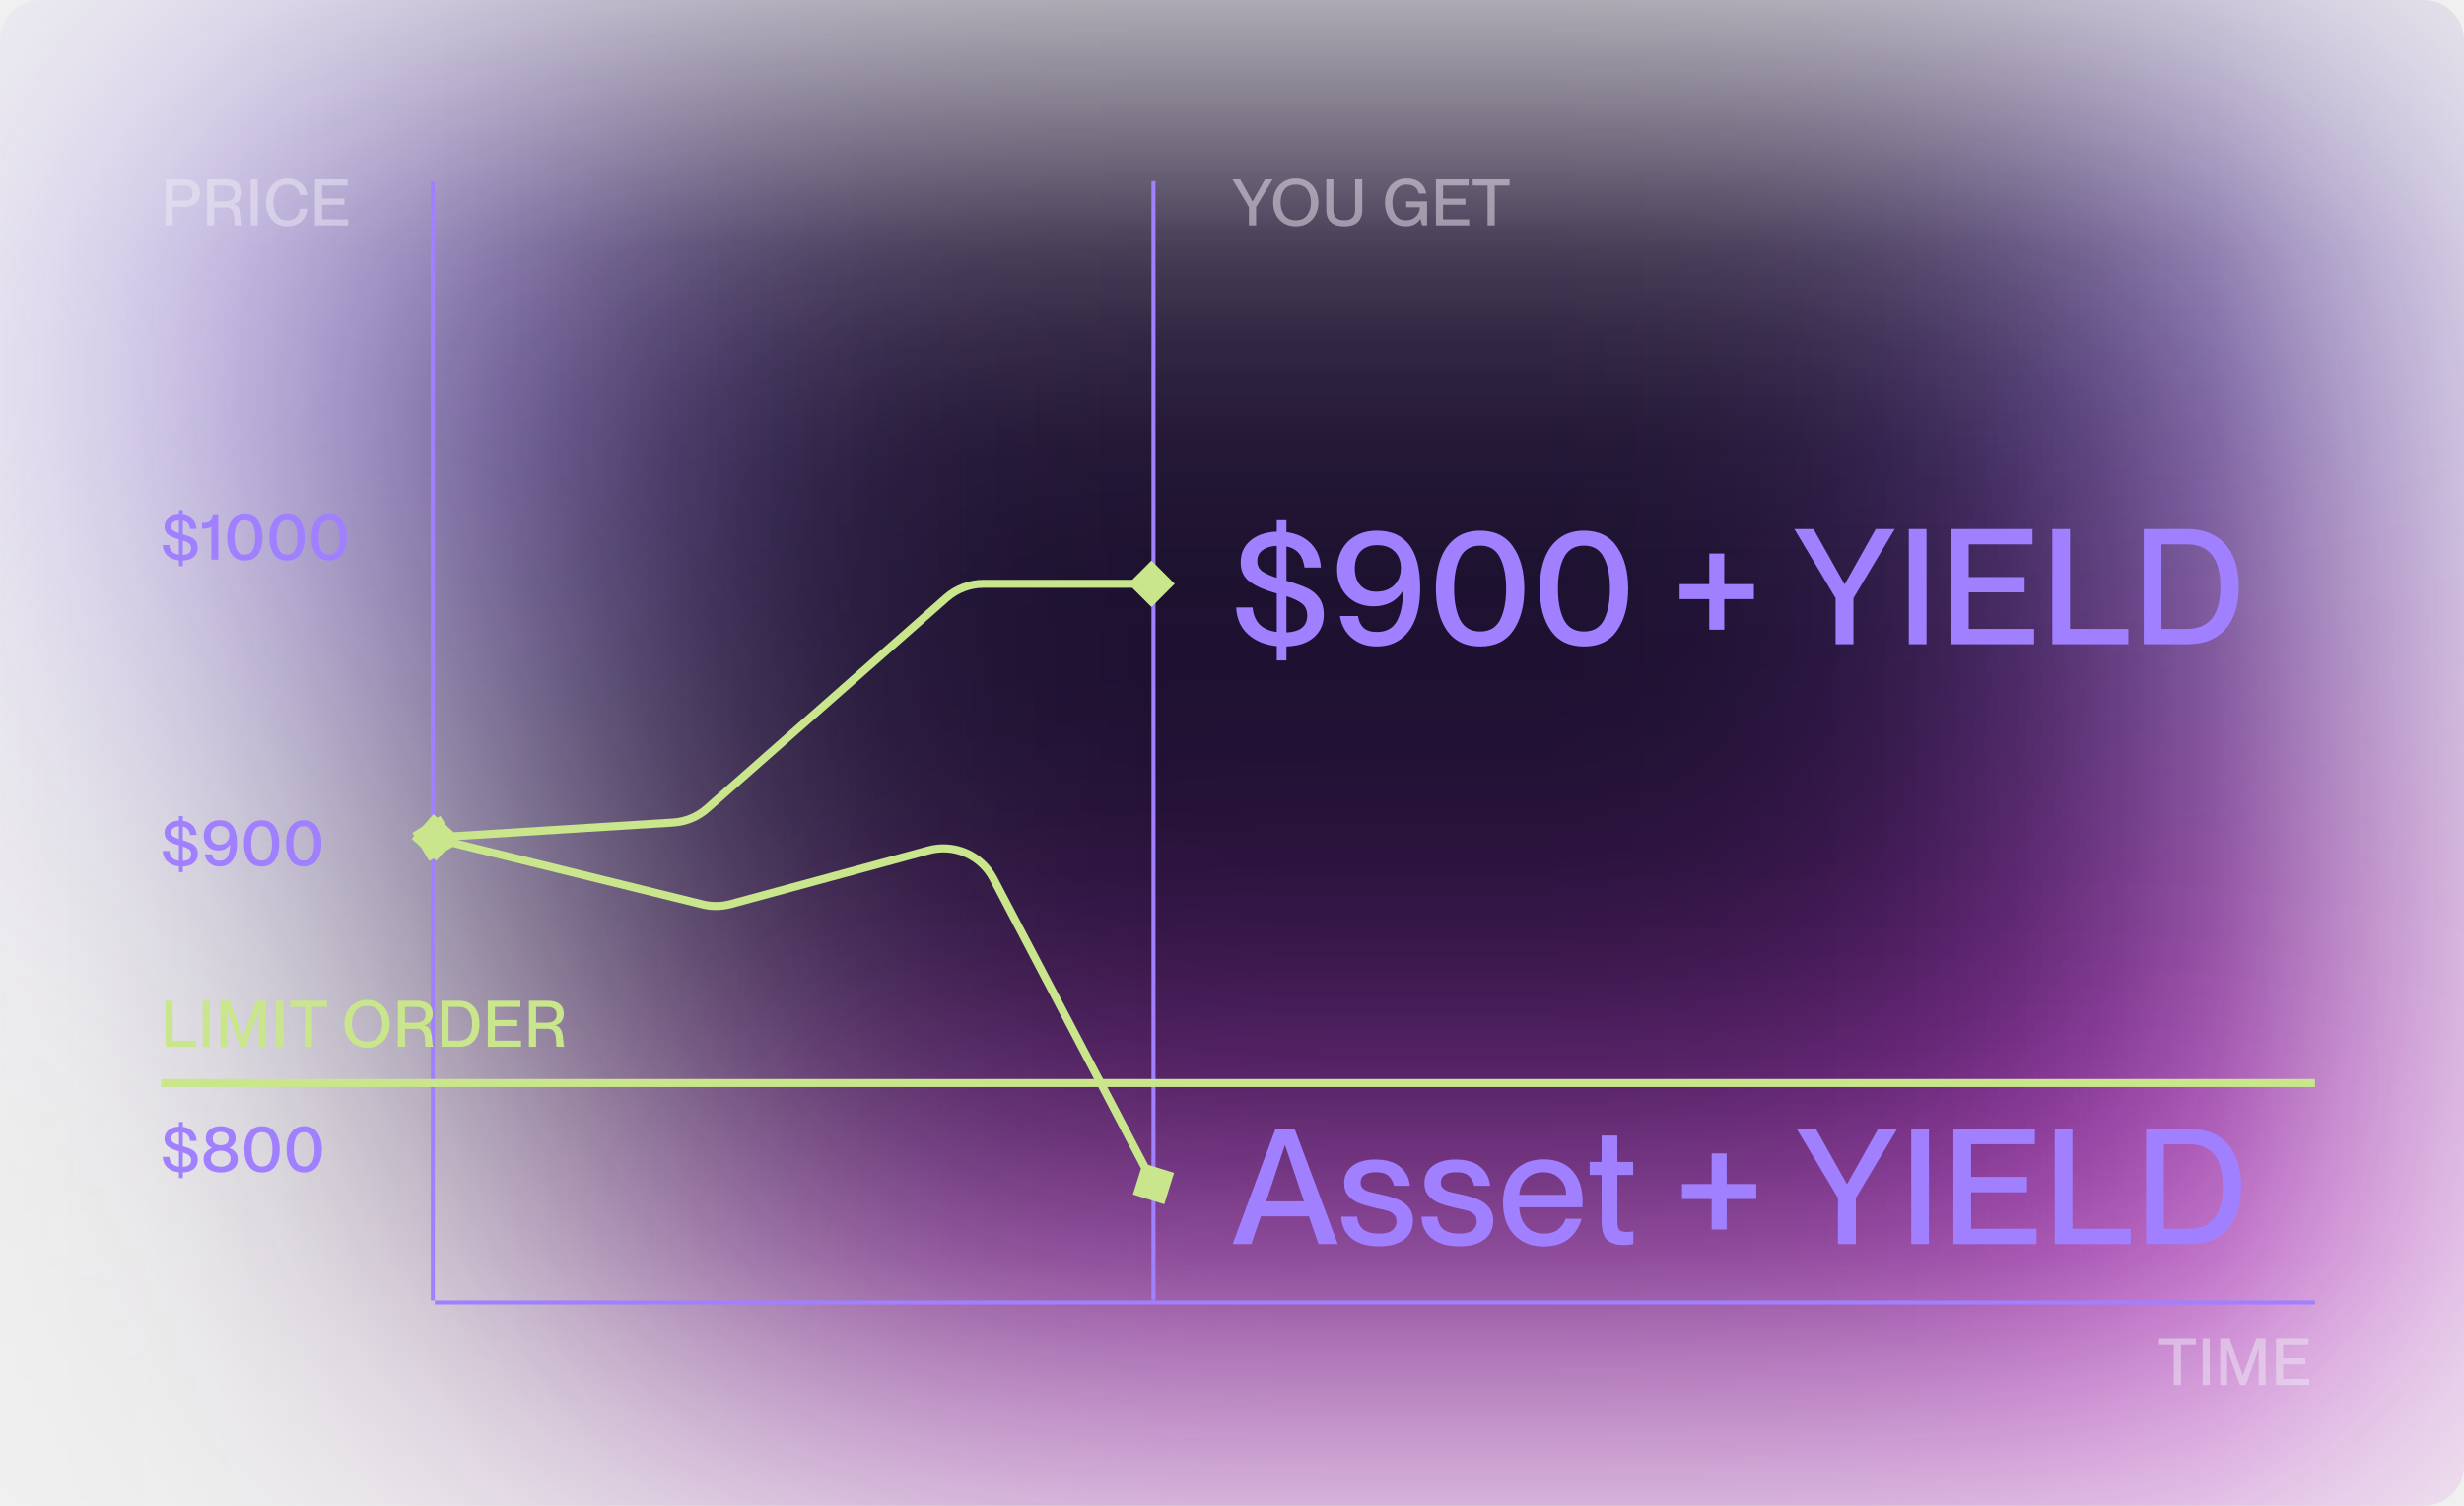
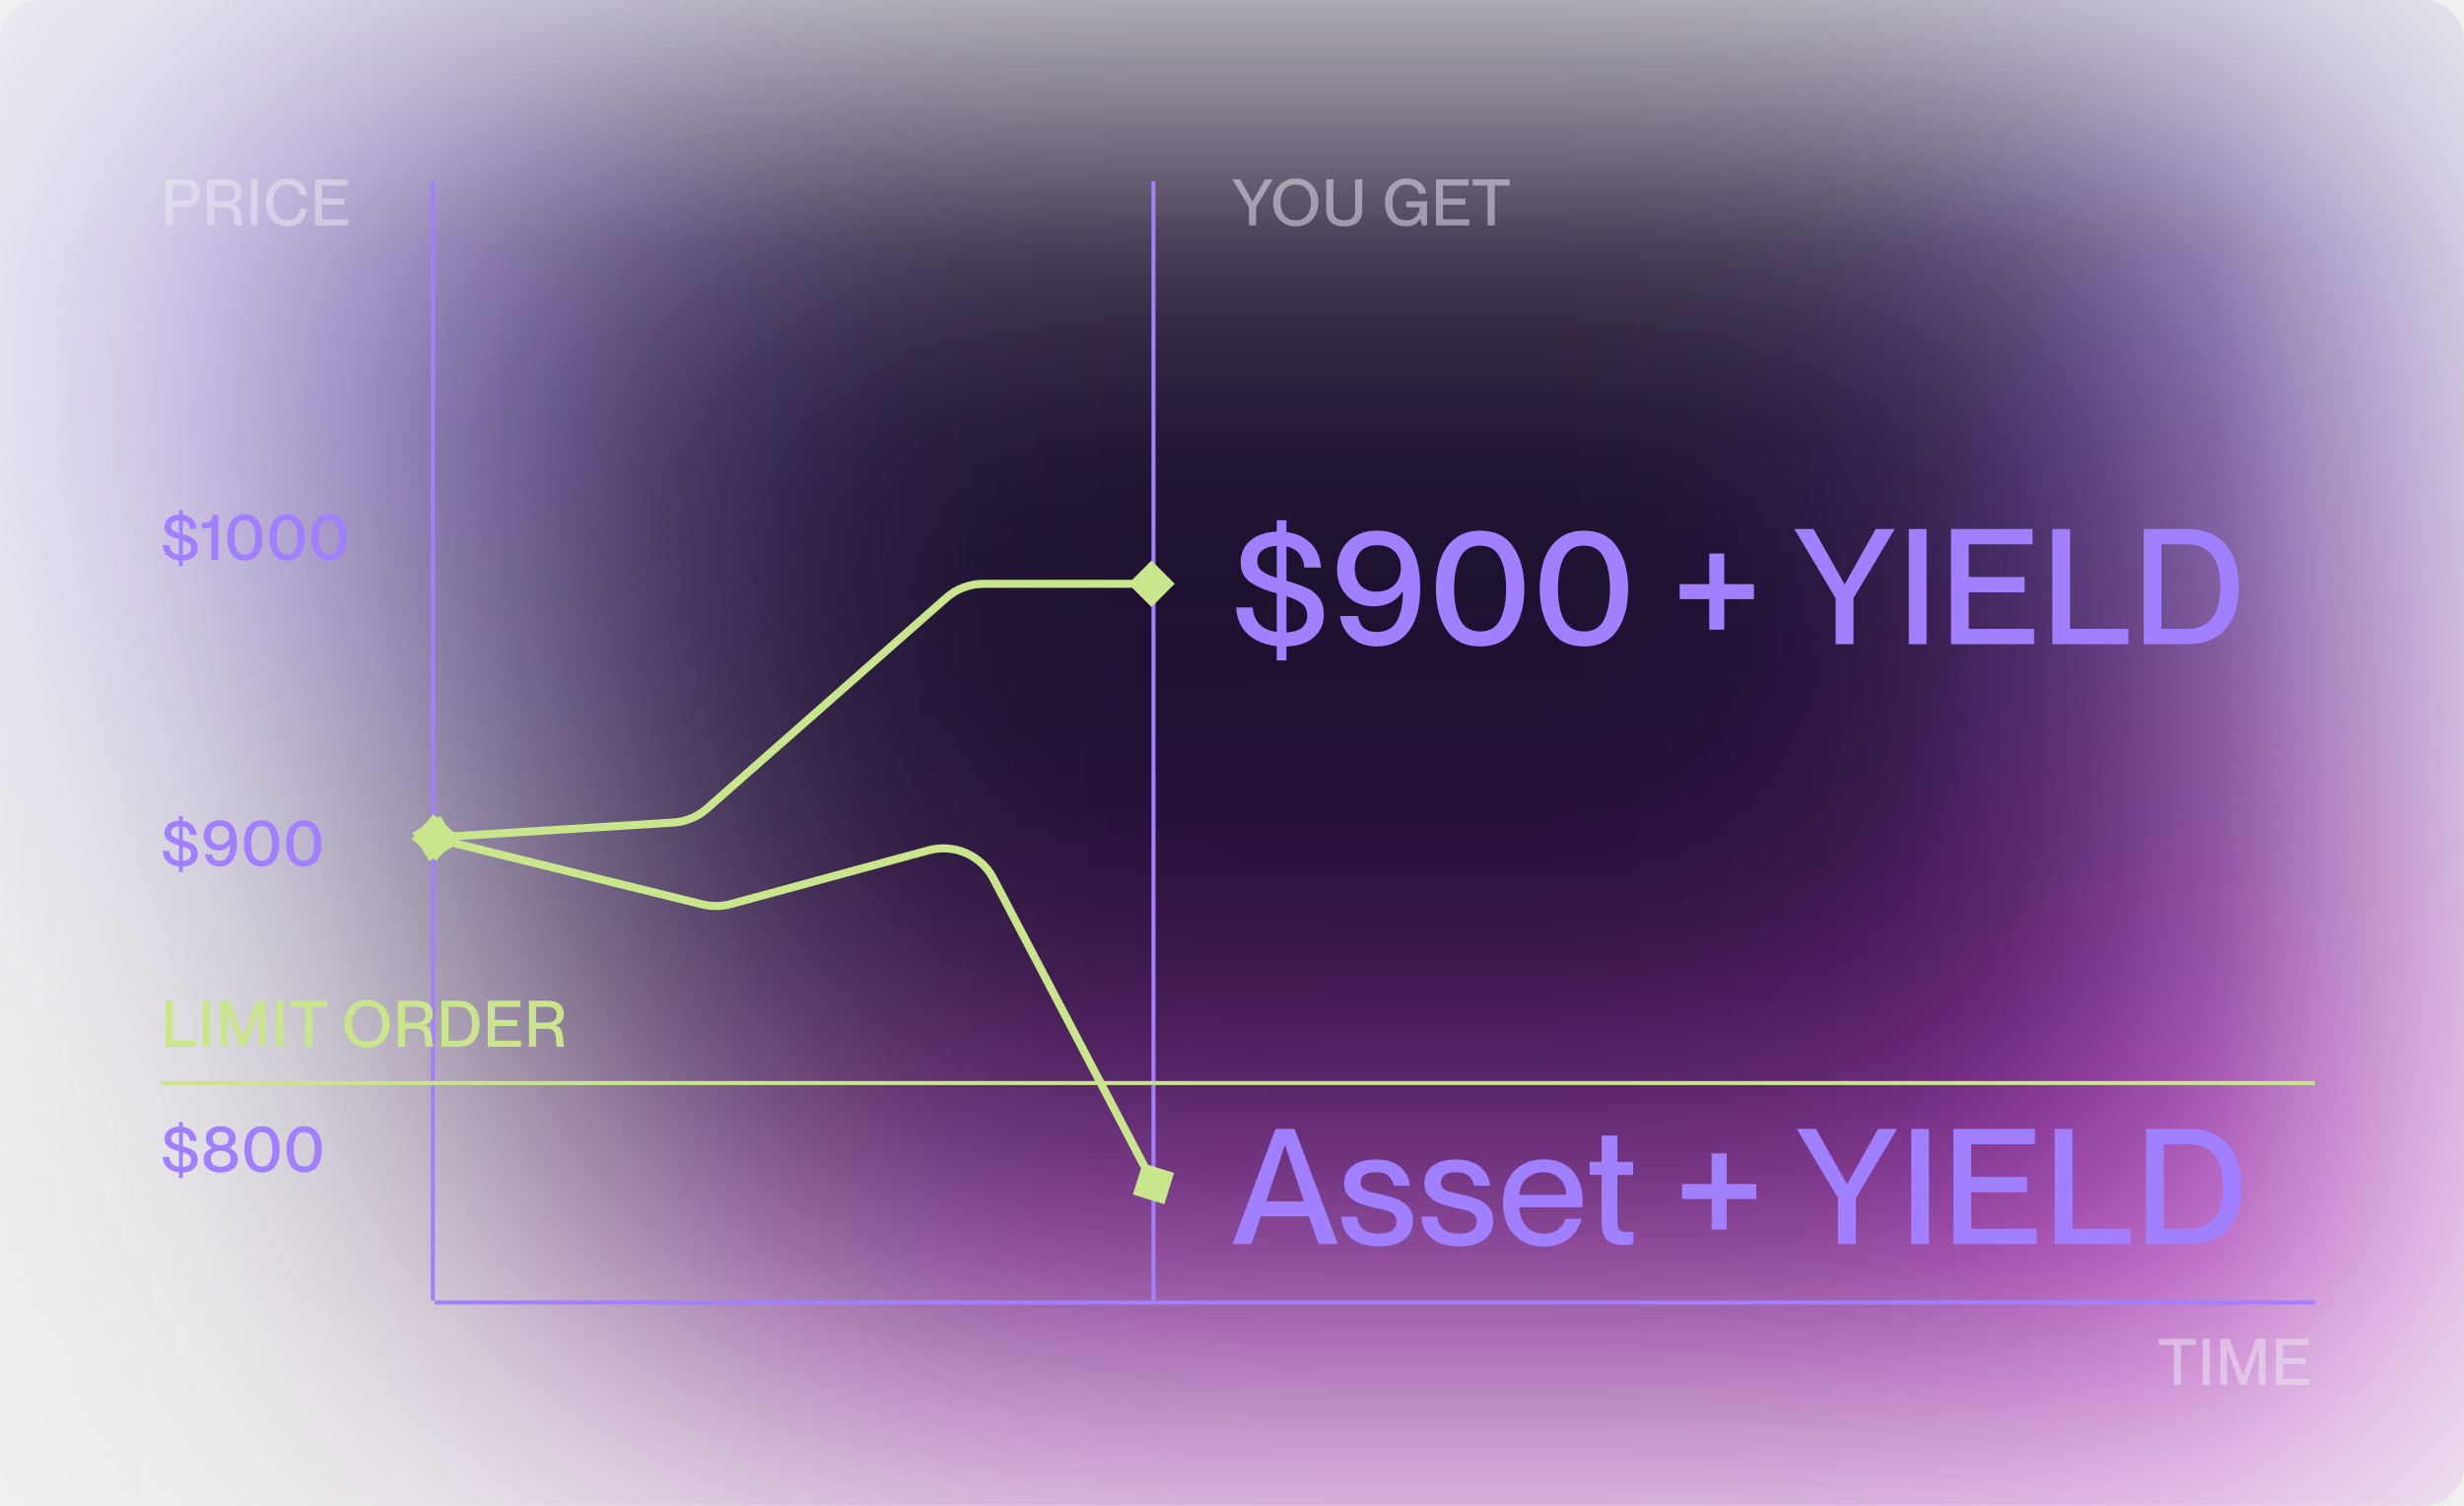
<svg xmlns="http://www.w3.org/2000/svg" width="612" height="374" viewBox="0 0 612 374" fill="none">
  <mask id="mask0_906_23662" style="mask-type:alpha" maskUnits="userSpaceOnUse" x="0" y="0" width="612" height="374">
    <rect x="612" y="374" width="612" height="374" rx="10" transform="rotate(-180 612 374)" fill="#D9D9D9" />
  </mask>
  <g mask="url(#mask0_906_23662)">
    <mask id="mask1_906_23662" style="mask-type:luminance" maskUnits="userSpaceOnUse" x="-31" y="-259" width="766" height="844">
      <path d="M735 585L735 -258.174L-30.95 -258.174L-30.95 585L735 585Z" fill="white" />
    </mask>
    <g mask="url(#mask1_906_23662)">
      <g filter="url(#filter0_f_906_23662)">
        <path d="M629 536L629 27.997L172.781 27.997L172.781 536L629 536Z" fill="#DF39EA" />
        <path d="M628.067 168.095L628.067 -260.026L56.477 -260.026L56.477 168.095L628.067 168.095Z" fill="#A180FF" />
        <path d="M539.001 300.532L539.001 -324.421L126.346 -324.421L126.346 300.532L539.001 300.532Z" fill="#1C102F" />
      </g>
    </g>
  </g>
  <line x1="107.5" y1="45" x2="107.5" y2="323" stroke="#A180FF" />
  <line x1="286.5" y1="45" x2="286.5" y2="323" stroke="#A180FF" />
  <line x1="575" y1="323.5" x2="108" y2="323.5" stroke="#A180FF" />
  <path d="M102.394 206.869L106.619 213.856L113.606 209.631L109.381 202.644L102.394 206.869ZM289.183 299.112L291.612 291.317L283.817 288.888L281.388 296.683L289.183 299.112ZM174.479 224.632L174.24 225.603L174.479 224.632ZM181.499 224.549L181.761 225.514L181.499 224.549ZM107.761 209.221L174.24 225.603L174.719 223.661L108.239 207.279L107.761 209.221ZM181.761 225.514L230.917 212.161L230.393 210.231L181.237 223.584L181.761 225.514ZM245.837 218.666L285.615 294.465L287.385 293.535L247.607 217.736L245.837 218.666ZM230.917 212.161C236.8 210.563 243.004 213.267 245.837 218.666L247.607 217.736C244.339 211.508 237.181 208.387 230.393 210.231L230.917 212.161ZM174.24 225.603C176.714 226.213 179.302 226.182 181.761 225.514L181.237 223.584C179.106 224.163 176.863 224.19 174.719 223.661L174.24 225.603Z" fill="#C9E68C" />
  <path d="M41.136 56V44.56H45.904C47.045 44.56 47.952 44.843 48.624 45.408C49.307 45.963 49.648 46.816 49.648 47.968C49.648 49.12 49.307 49.973 48.624 50.528C47.952 51.083 47.045 51.36 45.904 51.36H42.896V56H41.136ZM45.824 49.84C46.496 49.84 46.997 49.691 47.328 49.392C47.659 49.083 47.824 48.608 47.824 47.968C47.824 47.328 47.659 46.853 47.328 46.544C46.997 46.235 46.496 46.08 45.824 46.08H42.896V49.84H45.824ZM51.44 56V44.56H56.208C57.467 44.56 58.427 44.848 59.088 45.424C59.76 45.989 60.096 46.8 60.096 47.856C60.096 48.571 59.899 49.179 59.504 49.68C59.11 50.181 58.592 50.507 57.952 50.656V50.688C58.507 50.795 58.923 51.056 59.2 51.472C59.488 51.888 59.675 52.347 59.76 52.848C59.856 53.349 59.926 53.936 59.968 54.608C60 55.045 60.032 55.36 60.064 55.552C60.096 55.744 60.16 55.856 60.256 55.888V56H58.368C58.294 55.936 58.246 55.824 58.224 55.664C58.214 55.493 58.203 55.216 58.192 54.832C58.182 54.192 58.134 53.648 58.048 53.2C57.974 52.752 57.787 52.363 57.488 52.032C57.2 51.691 56.752 51.52 56.144 51.52H53.2V56H51.44ZM55.824 50C56.635 50 57.254 49.829 57.68 49.488C58.107 49.136 58.32 48.635 58.32 47.984C58.32 47.355 58.123 46.88 57.728 46.56C57.344 46.24 56.72 46.08 55.856 46.08H53.2V50H55.824ZM64.02 56H62.26V44.56H64.02V56ZM71.396 56.224C70.329 56.224 69.39 55.973 68.58 55.472C67.78 54.96 67.156 54.256 66.708 53.36C66.27 52.453 66.052 51.429 66.052 50.288C66.052 49.147 66.27 48.123 66.708 47.216C67.156 46.309 67.785 45.605 68.596 45.104C69.406 44.592 70.345 44.336 71.412 44.336C72.34 44.336 73.156 44.517 73.86 44.88C74.574 45.243 75.14 45.733 75.556 46.352C75.972 46.971 76.228 47.669 76.324 48.448H74.484C74.356 47.733 74.052 47.125 73.572 46.624C73.092 46.112 72.361 45.856 71.38 45.856C70.196 45.856 69.316 46.277 68.74 47.12C68.174 47.963 67.892 49.013 67.892 50.272C67.892 51.541 68.174 52.597 68.74 53.44C69.316 54.283 70.196 54.704 71.38 54.704C72.393 54.704 73.145 54.432 73.636 53.888C74.137 53.333 74.42 52.651 74.484 51.84H76.324C76.238 52.693 75.988 53.451 75.572 54.112C75.156 54.773 74.59 55.291 73.876 55.664C73.161 56.037 72.334 56.224 71.396 56.224ZM86.484 56H78.228V44.56H86.325V46.08H79.989V49.328H85.54V50.848H79.989V54.48H86.484V56Z" fill="#EEEAF7" fill-opacity="0.5" />
  <path d="M311.984 56H310.208V51.424L306.112 44.56H308.016L311.088 50.032H311.12L314.192 44.56H316.08L311.984 51.424V56ZM321.84 56.224C320.72 56.224 319.733 55.968 318.88 55.456C318.037 54.944 317.381 54.24 316.912 53.344C316.453 52.437 316.224 51.413 316.224 50.272C316.224 49.131 316.453 48.112 316.912 47.216C317.381 46.309 318.037 45.605 318.88 45.104C319.733 44.592 320.72 44.336 321.84 44.336C322.96 44.336 323.941 44.592 324.784 45.104C325.637 45.605 326.293 46.309 326.752 47.216C327.221 48.112 327.456 49.131 327.456 50.272C327.456 51.413 327.221 52.437 326.752 53.344C326.293 54.24 325.637 54.944 324.784 55.456C323.941 55.968 322.96 56.224 321.84 56.224ZM321.84 54.704C323.109 54.704 324.053 54.288 324.672 53.456C325.301 52.613 325.616 51.552 325.616 50.272C325.616 48.992 325.301 47.936 324.672 47.104C324.053 46.272 323.109 45.856 321.84 45.856C320.571 45.856 319.621 46.272 318.992 47.104C318.373 47.936 318.064 48.992 318.064 50.272C318.064 51.552 318.373 52.613 318.992 53.456C319.621 54.288 320.571 54.704 321.84 54.704ZM333.879 56.224C332.364 56.224 331.239 55.861 330.503 55.136C329.777 54.411 329.415 53.403 329.415 52.112V44.56H331.175V52.112C331.175 52.997 331.399 53.653 331.847 54.08C332.295 54.496 332.972 54.704 333.879 54.704C334.796 54.704 335.473 54.496 335.911 54.08C336.359 53.653 336.583 52.997 336.583 52.112V44.56H338.359V52.112C338.359 53.403 337.991 54.411 337.255 55.136C336.529 55.861 335.404 56.224 333.879 56.224ZM349.149 56.224C348.072 56.224 347.144 55.973 346.365 55.472C345.597 54.96 345.01 54.256 344.605 53.36C344.2 52.464 343.997 51.435 343.997 50.272C343.997 49.131 344.216 48.112 344.653 47.216C345.101 46.309 345.73 45.605 346.541 45.104C347.352 44.592 348.29 44.336 349.357 44.336C350.776 44.336 351.896 44.677 352.717 45.36C353.549 46.043 354.061 46.955 354.253 48.096H352.413C352.264 47.371 351.922 46.816 351.389 46.432C350.866 46.048 350.184 45.856 349.341 45.856C348.541 45.856 347.88 46.069 347.357 46.496C346.834 46.912 346.45 47.456 346.205 48.128C345.96 48.789 345.837 49.504 345.837 50.272C345.837 51.531 346.098 52.587 346.621 53.44C347.144 54.283 348.018 54.704 349.245 54.704C349.874 54.704 350.445 54.571 350.957 54.304C351.48 54.027 351.89 53.643 352.189 53.152C352.498 52.661 352.653 52.107 352.653 51.488H349.277V50.016H354.445V56H353.229L352.797 54.416H352.765C352.349 55.024 351.853 55.477 351.277 55.776C350.701 56.075 349.992 56.224 349.149 56.224ZM364.914 56H356.658V44.56H364.754V46.08H358.418V49.328H363.97V50.848H358.418V54.48H364.914V56ZM371.257 56H369.481V46.08H365.785V44.56H374.953V46.08H371.257V56Z" fill="#EEEAF7" fill-opacity="0.5" />
  <path d="M48.688 260H41.136V248.56H42.896V258.48H48.688V260ZM52.138 260H50.378V248.56H52.138V260ZM56.457 260H54.729V248.56H57.049L60.345 257.552H60.377L63.689 248.56H66.009V260H64.281V251.12H64.249L61.097 260H59.641L56.489 251.12H56.457V260ZM70.356 260H68.596V248.56H70.356V260ZM77.523 260H75.747V250.08H72.051V248.56H81.219V250.08H77.523V260ZM91.174 260.224C90.055 260.224 89.068 259.968 88.215 259.456C87.372 258.944 86.716 258.24 86.246 257.344C85.788 256.437 85.558 255.413 85.558 254.272C85.558 253.131 85.788 252.112 86.246 251.216C86.716 250.309 87.372 249.605 88.215 249.104C89.068 248.592 90.055 248.336 91.174 248.336C92.294 248.336 93.276 248.592 94.118 249.104C94.972 249.605 95.628 250.309 96.087 251.216C96.556 252.112 96.79 253.131 96.79 254.272C96.79 255.413 96.556 256.437 96.087 257.344C95.628 258.24 94.972 258.944 94.118 259.456C93.276 259.968 92.294 260.224 91.174 260.224ZM91.174 258.704C92.444 258.704 93.388 258.288 94.007 257.456C94.636 256.613 94.951 255.552 94.951 254.272C94.951 252.992 94.636 251.936 94.007 251.104C93.388 250.272 92.444 249.856 91.174 249.856C89.905 249.856 88.956 250.272 88.326 251.104C87.708 251.936 87.398 252.992 87.398 254.272C87.398 255.552 87.708 256.613 88.326 257.456C88.956 258.288 89.905 258.704 91.174 258.704ZM98.829 260V248.56H103.597C104.856 248.56 105.816 248.848 106.477 249.424C107.149 249.989 107.485 250.8 107.485 251.856C107.485 252.571 107.288 253.179 106.893 253.68C106.498 254.181 105.981 254.507 105.341 254.656V254.688C105.896 254.795 106.312 255.056 106.589 255.472C106.877 255.888 107.064 256.347 107.149 256.848C107.245 257.349 107.314 257.936 107.357 258.608C107.389 259.045 107.421 259.36 107.453 259.552C107.485 259.744 107.549 259.856 107.645 259.888V260H105.757C105.682 259.936 105.634 259.824 105.613 259.664C105.602 259.493 105.592 259.216 105.581 258.832C105.57 258.192 105.522 257.648 105.437 257.2C105.362 256.752 105.176 256.363 104.877 256.032C104.589 255.691 104.141 255.52 103.533 255.52H100.589V260H98.829ZM103.213 254C104.024 254 104.642 253.829 105.069 253.488C105.496 253.136 105.709 252.635 105.709 251.984C105.709 251.355 105.512 250.88 105.117 250.56C104.733 250.24 104.109 250.08 103.245 250.08H100.589V254H103.213ZM109.649 260V248.56H114.001C115.601 248.56 116.849 249.061 117.745 250.064C118.641 251.056 119.089 252.464 119.089 254.288C119.089 256.112 118.646 257.52 117.761 258.512C116.876 259.504 115.633 260 114.033 260H109.649ZM113.921 258.48C116.15 258.48 117.265 257.083 117.265 254.288C117.265 251.483 116.15 250.08 113.921 250.08H111.409V258.48H113.921ZM129.413 260H121.157V248.56H129.253V250.08H122.917V253.328H128.469V254.848H122.917V258.48H129.413V260ZM131.383 260V248.56H136.151C137.41 248.56 138.37 248.848 139.031 249.424C139.703 249.989 140.039 250.8 140.039 251.856C140.039 252.571 139.842 253.179 139.447 253.68C139.052 254.181 138.535 254.507 137.895 254.656V254.688C138.45 254.795 138.866 255.056 139.143 255.472C139.431 255.888 139.618 256.347 139.703 256.848C139.799 257.349 139.868 257.936 139.911 258.608C139.943 259.045 139.975 259.36 140.007 259.552C140.039 259.744 140.103 259.856 140.199 259.888V260H138.311C138.236 259.936 138.188 259.824 138.167 259.664C138.156 259.493 138.146 259.216 138.135 258.832C138.124 258.192 138.076 257.648 137.991 257.2C137.916 256.752 137.73 256.363 137.431 256.032C137.143 255.691 136.695 255.52 136.087 255.52H133.143V260H131.383ZM135.767 254C136.578 254 137.196 253.829 137.623 253.488C138.05 253.136 138.263 252.635 138.263 251.984C138.263 251.355 138.066 250.88 137.671 250.56C137.287 250.24 136.663 250.08 135.799 250.08H133.143V254H135.767Z" fill="#C9E68C" />
  <path d="M541.712 344H539.936V334.08H536.24V332.56H545.408V334.08H541.712V344ZM548.857 344H547.097V332.56H548.857V344ZM553.176 344H551.448V332.56H553.768L557.064 341.552H557.096L560.408 332.56H562.728V344H561V335.12H560.968L557.816 344H556.36L553.208 335.12H553.176V344ZM573.571 344H565.315V332.56H573.411V334.08H567.075V337.328H572.627V338.848H567.075V342.48H573.571V344Z" fill="#EEEAF7" fill-opacity="0.5" />
  <path d="M102.238 208.36L108.36 213.762L113.762 207.64L107.64 202.238L102.238 208.36ZM280.227 145L286 150.774L291.773 145L286 139.226L280.227 145ZM235.033 148.493L235.694 149.244L235.033 148.493ZM175.596 200.833L174.935 200.083L175.596 200.833ZM108.062 208.998L167.28 205.297L167.155 203.301L107.938 207.002L108.062 208.998ZM176.257 201.584L235.694 149.244L234.372 147.743L174.935 200.083L176.257 201.584ZM244.286 146H287.5V144H244.286V146ZM287.5 144H286V146H287.5V144ZM235.694 149.244C238.068 147.153 241.123 146 244.286 146V144C240.636 144 237.111 145.331 234.372 147.743L235.694 149.244ZM167.28 205.297C170.601 205.089 173.76 203.783 176.257 201.584L174.935 200.083C172.771 201.989 170.034 203.121 167.155 203.301L167.28 205.297Z" fill="#C9E68C" />
  <path d="M49.12 136.104C49.12 136.979 48.8 137.709 48.16 138.296C47.52 138.872 46.603 139.181 45.408 139.224V140.616H44.448V139.192C43.285 139.075 42.336 138.685 41.6 138.024C40.864 137.363 40.469 136.472 40.416 135.352H42.048C42.112 136.056 42.341 136.616 42.736 137.032C43.141 137.437 43.712 137.688 44.448 137.784V133.96L44.4 133.944C43.333 133.656 42.475 133.288 41.824 132.84C41.184 132.392 40.864 131.741 40.864 130.888C40.864 129.981 41.184 129.256 41.824 128.712C42.475 128.157 43.349 127.859 44.448 127.816V126.68H45.408V127.864C46.4 127.992 47.2 128.36 47.808 128.968C48.427 129.565 48.768 130.371 48.832 131.384H47.2C47.061 130.2 46.464 129.501 45.408 129.288V132.696C46.283 132.952 46.971 133.197 47.472 133.432C47.973 133.667 48.373 133.997 48.672 134.424C48.971 134.84 49.12 135.4 49.12 136.104ZM42.512 130.728C42.512 131.165 42.667 131.501 42.976 131.736C43.296 131.971 43.787 132.195 44.448 132.408V129.224C43.851 129.256 43.376 129.405 43.024 129.672C42.683 129.928 42.512 130.28 42.512 130.728ZM45.408 137.832C46.784 137.757 47.472 137.197 47.472 136.152C47.472 135.651 47.312 135.267 46.992 135C46.672 134.723 46.144 134.467 45.408 134.232V137.832ZM52.489 130.792C52.265 130.995 51.961 131.133 51.577 131.208C51.203 131.283 50.734 131.32 50.169 131.32V129.912C50.809 129.901 51.315 129.827 51.689 129.688C52.062 129.539 52.334 129.325 52.505 129.048C52.675 128.771 52.787 128.403 52.841 127.944H54.217V139H52.489V130.792ZM60.822 139.224C59.35 139.224 58.246 138.691 57.51 137.624C56.784 136.557 56.422 135.176 56.422 133.48C56.422 132.381 56.576 131.4 56.886 130.536C57.206 129.672 57.691 128.989 58.342 128.488C59.003 127.976 59.83 127.72 60.822 127.72C62.283 127.72 63.376 128.259 64.102 129.336C64.838 130.403 65.206 131.784 65.206 133.48C65.206 135.176 64.843 136.557 64.118 137.624C63.392 138.691 62.294 139.224 60.822 139.224ZM60.822 137.736C61.75 137.736 62.411 137.347 62.806 136.568C63.2 135.779 63.398 134.749 63.398 133.48C63.398 132.211 63.195 131.181 62.79 130.392C62.395 129.603 61.739 129.208 60.822 129.208C59.894 129.208 59.227 129.603 58.822 130.392C58.427 131.171 58.23 132.2 58.23 133.48C58.23 134.749 58.427 135.779 58.822 136.568C59.227 137.347 59.894 137.736 60.822 137.736ZM71.298 139.224C69.826 139.224 68.722 138.691 67.986 137.624C67.261 136.557 66.898 135.176 66.898 133.48C66.898 132.381 67.053 131.4 67.362 130.536C67.682 129.672 68.167 128.989 68.818 128.488C69.479 127.976 70.306 127.72 71.298 127.72C72.759 127.72 73.853 128.259 74.578 129.336C75.314 130.403 75.682 131.784 75.682 133.48C75.682 135.176 75.319 136.557 74.594 137.624C73.869 138.691 72.77 139.224 71.298 139.224ZM71.298 137.736C72.226 137.736 72.887 137.347 73.282 136.568C73.677 135.779 73.874 134.749 73.874 133.48C73.874 132.211 73.671 131.181 73.266 130.392C72.871 129.603 72.215 129.208 71.298 129.208C70.37 129.208 69.703 129.603 69.298 130.392C68.903 131.171 68.706 132.2 68.706 133.48C68.706 134.749 68.903 135.779 69.298 136.568C69.703 137.347 70.37 137.736 71.298 137.736ZM81.774 139.224C80.302 139.224 79.198 138.691 78.462 137.624C77.737 136.557 77.374 135.176 77.374 133.48C77.374 132.381 77.529 131.4 77.838 130.536C78.158 129.672 78.644 128.989 79.294 128.488C79.956 127.976 80.782 127.72 81.774 127.72C83.236 127.72 84.329 128.259 85.054 129.336C85.79 130.403 86.158 131.784 86.158 133.48C86.158 135.176 85.796 136.557 85.07 137.624C84.345 138.691 83.246 139.224 81.774 139.224ZM81.774 137.736C82.702 137.736 83.364 137.347 83.758 136.568C84.153 135.779 84.35 134.749 84.35 133.48C84.35 132.211 84.148 131.181 83.742 130.392C83.348 129.603 82.692 129.208 81.774 129.208C80.846 129.208 80.18 129.603 79.774 130.392C79.38 131.171 79.182 132.2 79.182 133.48C79.182 134.749 79.38 135.779 79.774 136.568C80.18 137.347 80.846 137.736 81.774 137.736Z" fill="#A180FF" />
  <path d="M49.12 212.104C49.12 212.979 48.8 213.709 48.16 214.296C47.52 214.872 46.603 215.181 45.408 215.224V216.616H44.448V215.192C43.285 215.075 42.336 214.685 41.6 214.024C40.864 213.363 40.469 212.472 40.416 211.352H42.048C42.112 212.056 42.341 212.616 42.736 213.032C43.141 213.437 43.712 213.688 44.448 213.784V209.96L44.4 209.944C43.333 209.656 42.475 209.288 41.824 208.84C41.184 208.392 40.864 207.741 40.864 206.888C40.864 205.981 41.184 205.256 41.824 204.712C42.475 204.157 43.349 203.859 44.448 203.816V202.68H45.408V203.864C46.4 203.992 47.2 204.36 47.808 204.968C48.427 205.565 48.768 206.371 48.832 207.384H47.2C47.061 206.2 46.464 205.501 45.408 205.288V208.696C46.283 208.952 46.971 209.197 47.472 209.432C47.973 209.667 48.373 209.997 48.672 210.424C48.971 210.84 49.12 211.4 49.12 212.104ZM42.512 206.728C42.512 207.165 42.667 207.501 42.976 207.736C43.296 207.971 43.787 208.195 44.448 208.408V205.224C43.851 205.256 43.376 205.405 43.024 205.672C42.683 205.928 42.512 206.28 42.512 206.728ZM45.408 213.832C46.784 213.757 47.472 213.197 47.472 212.152C47.472 211.651 47.312 211.267 46.992 211C46.672 210.723 46.144 210.467 45.408 210.232V213.832ZM54.521 215.224C53.849 215.224 53.251 215.091 52.729 214.824C52.206 214.547 51.785 214.179 51.465 213.72C51.155 213.261 50.963 212.755 50.889 212.2H52.681C52.745 212.691 52.926 213.08 53.225 213.368C53.534 213.645 53.971 213.784 54.537 213.784C55.475 213.784 56.142 213.427 56.537 212.712C56.931 211.987 57.129 211.069 57.129 209.96V209.8L57.081 209.784C56.793 210.253 56.398 210.616 55.897 210.872C55.406 211.117 54.851 211.24 54.233 211.24C53.529 211.24 52.899 211.085 52.345 210.776C51.801 210.467 51.374 210.035 51.065 209.48C50.755 208.915 50.601 208.275 50.601 207.56C50.601 206.845 50.761 206.195 51.081 205.608C51.401 205.021 51.859 204.563 52.457 204.232C53.054 203.891 53.753 203.72 54.553 203.72C57.422 203.72 58.857 205.629 58.857 209.448C58.857 211.272 58.478 212.691 57.721 213.704C56.963 214.717 55.897 215.224 54.521 215.224ZM54.489 209.784C55.235 209.784 55.827 209.571 56.265 209.144C56.713 208.707 56.937 208.136 56.937 207.432C56.937 206.749 56.729 206.2 56.313 205.784C55.907 205.368 55.331 205.16 54.585 205.16C53.881 205.16 53.331 205.368 52.937 205.784C52.553 206.2 52.361 206.76 52.361 207.464C52.361 208.189 52.553 208.76 52.937 209.176C53.321 209.581 53.838 209.784 54.489 209.784ZM64.978 215.224C63.506 215.224 62.402 214.691 61.666 213.624C60.941 212.557 60.578 211.176 60.578 209.48C60.578 208.381 60.733 207.4 61.042 206.536C61.362 205.672 61.847 204.989 62.498 204.488C63.159 203.976 63.986 203.72 64.978 203.72C66.439 203.72 67.533 204.259 68.258 205.336C68.994 206.403 69.362 207.784 69.362 209.48C69.362 211.176 68.999 212.557 68.274 213.624C67.549 214.691 66.45 215.224 64.978 215.224ZM64.978 213.736C65.906 213.736 66.567 213.347 66.962 212.568C67.357 211.779 67.554 210.749 67.554 209.48C67.554 208.211 67.351 207.181 66.946 206.392C66.551 205.603 65.895 205.208 64.978 205.208C64.05 205.208 63.383 205.603 62.978 206.392C62.583 207.171 62.386 208.2 62.386 209.48C62.386 210.749 62.583 211.779 62.978 212.568C63.383 213.347 64.05 213.736 64.978 213.736ZM75.454 215.224C73.982 215.224 72.878 214.691 72.142 213.624C71.417 212.557 71.054 211.176 71.054 209.48C71.054 208.381 71.209 207.4 71.518 206.536C71.838 205.672 72.324 204.989 72.974 204.488C73.636 203.976 74.462 203.72 75.454 203.72C76.916 203.72 78.009 204.259 78.734 205.336C79.47 206.403 79.838 207.784 79.838 209.48C79.838 211.176 79.476 212.557 78.75 213.624C78.025 214.691 76.926 215.224 75.454 215.224ZM75.454 213.736C76.382 213.736 77.044 213.347 77.438 212.568C77.833 211.779 78.03 210.749 78.03 209.48C78.03 208.211 77.828 207.181 77.422 206.392C77.028 205.603 76.372 205.208 75.454 205.208C74.526 205.208 73.86 205.603 73.454 206.392C73.06 207.171 72.862 208.2 72.862 209.48C72.862 210.749 73.06 211.779 73.454 212.568C73.86 213.347 74.526 213.736 75.454 213.736Z" fill="#A180FF" />
  <path d="M49.12 288.104C49.12 288.979 48.8 289.709 48.16 290.296C47.52 290.872 46.603 291.181 45.408 291.224V292.616H44.448V291.192C43.285 291.075 42.336 290.685 41.6 290.024C40.864 289.363 40.469 288.472 40.416 287.352H42.048C42.112 288.056 42.341 288.616 42.736 289.032C43.141 289.437 43.712 289.688 44.448 289.784V285.96L44.4 285.944C43.333 285.656 42.475 285.288 41.824 284.84C41.184 284.392 40.864 283.741 40.864 282.888C40.864 281.981 41.184 281.256 41.824 280.712C42.475 280.157 43.349 279.859 44.448 279.816V278.68H45.408V279.864C46.4 279.992 47.2 280.36 47.808 280.968C48.427 281.565 48.768 282.371 48.832 283.384H47.2C47.061 282.2 46.464 281.501 45.408 281.288V284.696C46.283 284.952 46.971 285.197 47.472 285.432C47.973 285.667 48.373 285.997 48.672 286.424C48.971 286.84 49.12 287.4 49.12 288.104ZM42.512 282.728C42.512 283.165 42.667 283.501 42.976 283.736C43.296 283.971 43.787 284.195 44.448 284.408V281.224C43.851 281.256 43.376 281.405 43.024 281.672C42.683 281.928 42.512 282.28 42.512 282.728ZM45.408 289.832C46.784 289.757 47.472 289.197 47.472 288.152C47.472 287.651 47.312 287.267 46.992 287C46.672 286.723 46.144 286.467 45.408 286.232V289.832ZM54.809 291.224C53.55 291.224 52.526 290.936 51.737 290.36C50.958 289.784 50.569 288.957 50.569 287.88C50.569 287.187 50.755 286.627 51.129 286.2C51.513 285.763 52.014 285.405 52.633 285.128V285.096C51.619 284.563 51.113 283.773 51.113 282.728C51.113 281.8 51.454 281.069 52.137 280.536C52.819 279.992 53.71 279.72 54.809 279.72C55.907 279.72 56.798 279.987 57.481 280.52C58.174 281.053 58.521 281.789 58.521 282.728C58.521 283.763 58.014 284.552 57.001 285.096V285.128C57.619 285.405 58.115 285.763 58.489 286.2C58.873 286.627 59.065 287.187 59.065 287.88C59.065 288.957 58.67 289.784 57.881 290.36C57.091 290.936 56.067 291.224 54.809 291.224ZM54.809 284.44C55.449 284.44 55.939 284.307 56.281 284.04C56.622 283.763 56.793 283.347 56.793 282.792C56.793 282.248 56.617 281.837 56.265 281.56C55.923 281.272 55.438 281.128 54.809 281.128C54.179 281.128 53.694 281.272 53.353 281.56C53.011 281.837 52.841 282.248 52.841 282.792C52.841 283.336 53.011 283.747 53.353 284.024C53.694 284.301 54.179 284.44 54.809 284.44ZM54.809 289.784C55.577 289.784 56.174 289.608 56.601 289.256C57.038 288.904 57.257 288.413 57.257 287.784C57.257 287.165 57.038 286.685 56.601 286.344C56.174 285.992 55.577 285.816 54.809 285.816C54.041 285.816 53.438 285.992 53.001 286.344C52.574 286.685 52.361 287.165 52.361 287.784C52.361 288.413 52.574 288.904 53.001 289.256C53.438 289.608 54.041 289.784 54.809 289.784ZM65.087 291.224C63.615 291.224 62.511 290.691 61.775 289.624C61.05 288.557 60.687 287.176 60.687 285.48C60.687 284.381 60.842 283.4 61.151 282.536C61.471 281.672 61.957 280.989 62.607 280.488C63.269 279.976 64.095 279.72 65.087 279.72C66.549 279.72 67.642 280.259 68.367 281.336C69.103 282.403 69.471 283.784 69.471 285.48C69.471 287.176 69.109 288.557 68.383 289.624C67.658 290.691 66.559 291.224 65.087 291.224ZM65.087 289.736C66.015 289.736 66.677 289.347 67.071 288.568C67.466 287.779 67.663 286.749 67.663 285.48C67.663 284.211 67.461 283.181 67.055 282.392C66.661 281.603 66.005 281.208 65.087 281.208C64.159 281.208 63.493 281.603 63.087 282.392C62.693 283.171 62.495 284.2 62.495 285.48C62.495 286.749 62.693 287.779 63.087 288.568C63.493 289.347 64.159 289.736 65.087 289.736ZM75.564 291.224C74.092 291.224 72.988 290.691 72.252 289.624C71.526 288.557 71.164 287.176 71.164 285.48C71.164 284.381 71.318 283.4 71.628 282.536C71.948 281.672 72.433 280.989 73.084 280.488C73.745 279.976 74.572 279.72 75.564 279.72C77.025 279.72 78.118 280.259 78.844 281.336C79.58 282.403 79.948 283.784 79.948 285.48C79.948 287.176 79.585 288.557 78.86 289.624C78.134 290.691 77.036 291.224 75.564 291.224ZM75.564 289.736C76.492 289.736 77.153 289.347 77.548 288.568C77.942 287.779 78.14 286.749 78.14 285.48C78.14 284.211 77.937 283.181 77.532 282.392C77.137 281.603 76.481 281.208 75.564 281.208C74.636 281.208 73.969 281.603 73.564 282.392C73.169 283.171 72.972 284.2 72.972 285.48C72.972 286.749 73.169 287.779 73.564 288.568C73.969 289.347 74.636 289.736 75.564 289.736Z" fill="#A180FF" />
-   <line x1="40" y1="269" x2="575" y2="269" stroke="#C9E68C" stroke-width="2" />
+   <line x1="40" y1="269" x2="575" y2="269" stroke="#C9E68C" strokeWidth="2" />
  <path d="M328.8 152.76C328.8 154.947 328 156.773 326.4 158.24C324.8 159.68 322.507 160.453 319.52 160.56V164.04H317.12V160.48C314.213 160.187 311.84 159.213 310 157.56C308.16 155.907 307.173 153.68 307.04 150.88H311.12C311.28 152.64 311.853 154.04 312.84 155.08C313.853 156.093 315.28 156.72 317.12 156.96V147.4L317 147.36C314.333 146.64 312.187 145.72 310.56 144.6C308.96 143.48 308.16 141.853 308.16 139.72C308.16 137.453 308.96 135.64 310.56 134.28C312.187 132.893 314.373 132.147 317.12 132.04V129.2H319.52V132.16C322 132.48 324 133.4 325.52 134.92C327.067 136.413 327.92 138.427 328.08 140.96H324C323.653 138 322.16 136.253 319.52 135.72V144.24C321.707 144.88 323.427 145.493 324.68 146.08C325.933 146.667 326.933 147.493 327.68 148.56C328.427 149.6 328.8 151 328.8 152.76ZM312.28 139.32C312.28 140.413 312.667 141.253 313.44 141.84C314.24 142.427 315.467 142.987 317.12 143.52V135.56C315.627 135.64 314.44 136.013 313.56 136.68C312.707 137.32 312.28 138.2 312.28 139.32ZM319.52 157.08C322.96 156.893 324.68 155.493 324.68 152.88C324.68 151.627 324.28 150.667 323.48 150C322.68 149.307 321.36 148.667 319.52 148.08V157.08ZM341.902 160.56C340.222 160.56 338.728 160.227 337.422 159.56C336.115 158.867 335.062 157.947 334.262 156.8C333.488 155.653 333.008 154.387 332.822 153H337.302C337.462 154.227 337.915 155.2 338.662 155.92C339.435 156.613 340.528 156.96 341.942 156.96C344.288 156.96 345.955 156.067 346.942 154.28C347.928 152.467 348.422 150.173 348.422 147.4V147L348.302 146.96C347.582 148.133 346.595 149.04 345.342 149.68C344.115 150.293 342.728 150.6 341.182 150.6C339.422 150.6 337.848 150.213 336.462 149.44C335.102 148.667 334.035 147.587 333.262 146.2C332.488 144.787 332.102 143.187 332.102 141.4C332.102 139.613 332.502 137.987 333.302 136.52C334.102 135.053 335.248 133.907 336.742 133.08C338.235 132.227 339.982 131.8 341.982 131.8C349.155 131.8 352.742 136.573 352.742 146.12C352.742 150.68 351.795 154.227 349.902 156.76C348.008 159.293 345.342 160.56 341.902 160.56ZM341.822 146.96C343.688 146.96 345.168 146.427 346.262 145.36C347.382 144.267 347.942 142.84 347.942 141.08C347.942 139.373 347.422 138 346.382 136.96C345.368 135.92 343.928 135.4 342.062 135.4C340.302 135.4 338.928 135.92 337.942 136.96C336.982 138 336.502 139.4 336.502 141.16C336.502 142.973 336.982 144.4 337.942 145.44C338.902 146.453 340.195 146.96 341.822 146.96ZM367.645 160.56C363.965 160.56 361.205 159.227 359.365 156.56C357.552 153.893 356.645 150.44 356.645 146.2C356.645 143.453 357.032 141 357.805 138.84C358.605 136.68 359.818 134.973 361.445 133.72C363.098 132.44 365.165 131.8 367.645 131.8C371.298 131.8 374.032 133.147 375.845 135.84C377.685 138.507 378.605 141.96 378.605 146.2C378.605 150.44 377.698 153.893 375.885 156.56C374.072 159.227 371.325 160.56 367.645 160.56ZM367.645 156.84C369.965 156.84 371.618 155.867 372.605 153.92C373.592 151.947 374.085 149.373 374.085 146.2C374.085 143.027 373.578 140.453 372.565 138.48C371.578 136.507 369.938 135.52 367.645 135.52C365.325 135.52 363.658 136.507 362.645 138.48C361.658 140.427 361.165 143 361.165 146.2C361.165 149.373 361.658 151.947 362.645 153.92C363.658 155.867 365.325 156.84 367.645 156.84ZM393.436 160.56C389.756 160.56 386.996 159.227 385.156 156.56C383.342 153.893 382.436 150.44 382.436 146.2C382.436 143.453 382.822 141 383.596 138.84C384.396 136.68 385.609 134.973 387.236 133.72C388.889 132.44 390.956 131.8 393.436 131.8C397.089 131.8 399.822 133.147 401.636 135.84C403.476 138.507 404.396 141.96 404.396 146.2C404.396 150.44 403.489 153.893 401.676 156.56C399.862 159.227 397.116 160.56 393.436 160.56ZM393.436 156.84C395.756 156.84 397.409 155.867 398.396 153.92C399.382 151.947 399.876 149.373 399.876 146.2C399.876 143.027 399.369 140.453 398.356 138.48C397.369 136.507 395.729 135.52 393.436 135.52C391.116 135.52 389.449 136.507 388.436 138.48C387.449 140.427 386.956 143 386.956 146.2C386.956 149.373 387.449 151.947 388.436 153.92C389.449 155.867 391.116 156.84 393.436 156.84ZM428.266 156.4H424.546V148.8H417.186V145.08H424.546V137.48H428.266V145.08H435.626V148.8H428.266V156.4ZM460.362 160H455.922V148.56L445.682 131.4H450.442L458.122 145.08H458.202L465.882 131.4H470.602L460.362 148.56V160ZM478.51 160H474.11V131.4H478.51V160ZM505.228 160H484.588V131.4H504.828V135.2H488.988V143.32H502.868V147.12H488.988V156.2H505.228V160ZM528.634 160H509.754V131.4H514.154V156.2H528.634V160ZM532.459 160V131.4H543.339C547.339 131.4 550.459 132.653 552.699 135.16C554.939 137.64 556.059 141.16 556.059 145.72C556.059 150.28 554.952 153.8 552.739 156.28C550.525 158.76 547.419 160 543.419 160H532.459ZM543.139 156.2C548.712 156.2 551.499 152.707 551.499 145.72C551.499 138.707 548.712 135.2 543.139 135.2H536.859V156.2H543.139Z" fill="#A180FF" />
  <path d="M310.8 309H306.16L316.8 280.4H321.56L332.28 309H327.48L325.12 302.12H313.16L310.8 309ZM319.12 284.48L314.48 298.4H323.88L319.2 284.48H319.12ZM342.538 309.56C339.552 309.56 337.245 308.88 335.618 307.52C334.018 306.16 333.192 304.387 333.138 302.2H337.098C337.178 303.48 337.645 304.507 338.498 305.28C339.378 306.027 340.712 306.4 342.498 306.4C344.072 306.4 345.192 306.12 345.858 305.56C346.525 304.973 346.858 304.253 346.858 303.4C346.858 302.6 346.618 301.987 346.138 301.56C345.658 301.133 345.138 300.853 344.578 300.72C344.045 300.56 343.018 300.32 341.498 300C339.925 299.627 338.618 299.24 337.578 298.84C336.538 298.44 335.658 297.84 334.938 297.04C334.218 296.24 333.858 295.187 333.858 293.88C333.858 292.093 334.538 290.667 335.898 289.6C337.285 288.533 339.192 288 341.618 288C344.285 288 346.338 288.613 347.778 289.84C349.218 291.067 350.018 292.627 350.178 294.52H346.218C346.032 293.533 345.605 292.733 344.938 292.12C344.298 291.48 343.218 291.16 341.698 291.16C340.418 291.16 339.472 291.387 338.858 291.84C338.245 292.293 337.938 292.92 337.938 293.72C337.938 294.307 338.112 294.773 338.458 295.12C338.805 295.467 339.245 295.733 339.778 295.92C340.312 296.08 341.098 296.267 342.138 296.48C342.352 296.507 342.672 296.573 343.098 296.68C344.725 297.053 346.072 297.453 347.138 297.88C348.205 298.307 349.098 298.947 349.818 299.8C350.565 300.653 350.938 301.787 350.938 303.2C350.938 305.2 350.205 306.76 348.738 307.88C347.272 309 345.205 309.56 342.538 309.56ZM362.47 309.56C359.483 309.56 357.176 308.88 355.55 307.52C353.95 306.16 353.123 304.387 353.07 302.2H357.03C357.11 303.48 357.576 304.507 358.43 305.28C359.31 306.027 360.643 306.4 362.43 306.4C364.003 306.4 365.123 306.12 365.79 305.56C366.456 304.973 366.79 304.253 366.79 303.4C366.79 302.6 366.55 301.987 366.07 301.56C365.59 301.133 365.07 300.853 364.51 300.72C363.976 300.56 362.95 300.32 361.43 300C359.856 299.627 358.55 299.24 357.51 298.84C356.47 298.44 355.59 297.84 354.87 297.04C354.15 296.24 353.79 295.187 353.79 293.88C353.79 292.093 354.47 290.667 355.83 289.6C357.216 288.533 359.123 288 361.55 288C364.216 288 366.27 288.613 367.71 289.84C369.15 291.067 369.95 292.627 370.11 294.52H366.15C365.963 293.533 365.536 292.733 364.87 292.12C364.23 291.48 363.15 291.16 361.63 291.16C360.35 291.16 359.403 291.387 358.79 291.84C358.176 292.293 357.87 292.92 357.87 293.72C357.87 294.307 358.043 294.773 358.39 295.12C358.736 295.467 359.176 295.733 359.71 295.92C360.243 296.08 361.03 296.267 362.07 296.48C362.283 296.507 362.603 296.573 363.03 296.68C364.656 297.053 366.003 297.453 367.07 297.88C368.136 298.307 369.03 298.947 369.75 299.8C370.496 300.653 370.87 301.787 370.87 303.2C370.87 305.2 370.136 306.76 368.67 307.88C367.203 309 365.136 309.56 362.47 309.56ZM393.081 298.36C393.081 299.133 393.068 299.627 393.041 299.84H377.361C377.414 301.68 377.961 303.24 379.001 304.52C380.068 305.773 381.561 306.4 383.481 306.4C385.081 306.4 386.308 306.013 387.161 305.24C388.041 304.467 388.601 303.627 388.841 302.72H392.841C392.254 304.8 391.174 306.467 389.601 307.72C388.028 308.973 385.961 309.6 383.401 309.6C381.294 309.6 379.481 309.133 377.961 308.2C376.441 307.267 375.281 305.987 374.481 304.36C373.708 302.733 373.321 300.867 373.321 298.76C373.321 296.627 373.721 294.747 374.521 293.12C375.348 291.493 376.521 290.227 378.041 289.32C379.561 288.413 381.348 287.96 383.401 287.96C386.468 287.96 388.841 288.893 390.521 290.76C392.228 292.627 393.081 295.16 393.081 298.36ZM389.001 296.76C389.001 295.133 388.468 293.8 387.401 292.76C386.361 291.693 384.988 291.16 383.281 291.16C381.628 291.16 380.254 291.68 379.161 292.72C378.068 293.733 377.468 295.08 377.361 296.76H389.001ZM404 306C404.506 306 405.066 305.947 405.68 305.84V309C404.88 309.16 404.053 309.24 403.2 309.24C401.386 309.24 400.026 308.8 399.12 307.92C398.24 307.04 397.8 305.48 397.8 303.24V291.84H394.84V288.6H397.8V282.04H401.72V288.6H405.64V291.84H401.72V303.36C401.72 304.4 401.88 305.107 402.2 305.48C402.546 305.827 403.146 306 404 306ZM428.861 305.4H425.141V297.8H417.781V294.08H425.141V286.48H428.861V294.08H436.221V297.8H428.861V305.4ZM460.957 309H456.517V297.56L446.277 280.4H451.037L458.717 294.08H458.797L466.477 280.4H471.197L460.957 297.56V309ZM479.106 309H474.706V280.4H479.106V309ZM505.824 309H485.184V280.4H505.424V284.2H489.584V292.32H503.464V296.12H489.584V305.2H505.824V309ZM529.229 309H510.349V280.4H514.749V305.2H529.229V309ZM533.054 309V280.4H543.934C547.934 280.4 551.054 281.653 553.294 284.16C555.534 286.64 556.654 290.16 556.654 294.72C556.654 299.28 555.547 302.8 553.334 305.28C551.121 307.76 548.014 309 544.014 309H533.054ZM543.734 305.2C549.307 305.2 552.094 301.707 552.094 294.72C552.094 287.707 549.307 284.2 543.734 284.2H537.454V305.2H543.734Z" fill="#A180FF" />
  <defs>
    <filter id="filter0_f_906_23662" x="-193.523" y="-574.421" width="1072.52" height="1360.42" filterUnits="userSpaceOnUse" color-interpolation-filters="sRGB">
      <feFlood flood-opacity="0" result="BackgroundImageFix" />
      <feBlend mode="normal" in="SourceGraphic" in2="BackgroundImageFix" result="shape" />
      <feGaussianBlur stdDeviation="125" result="effect1_foregroundBlur_906_23662" />
    </filter>
  </defs>
</svg>
